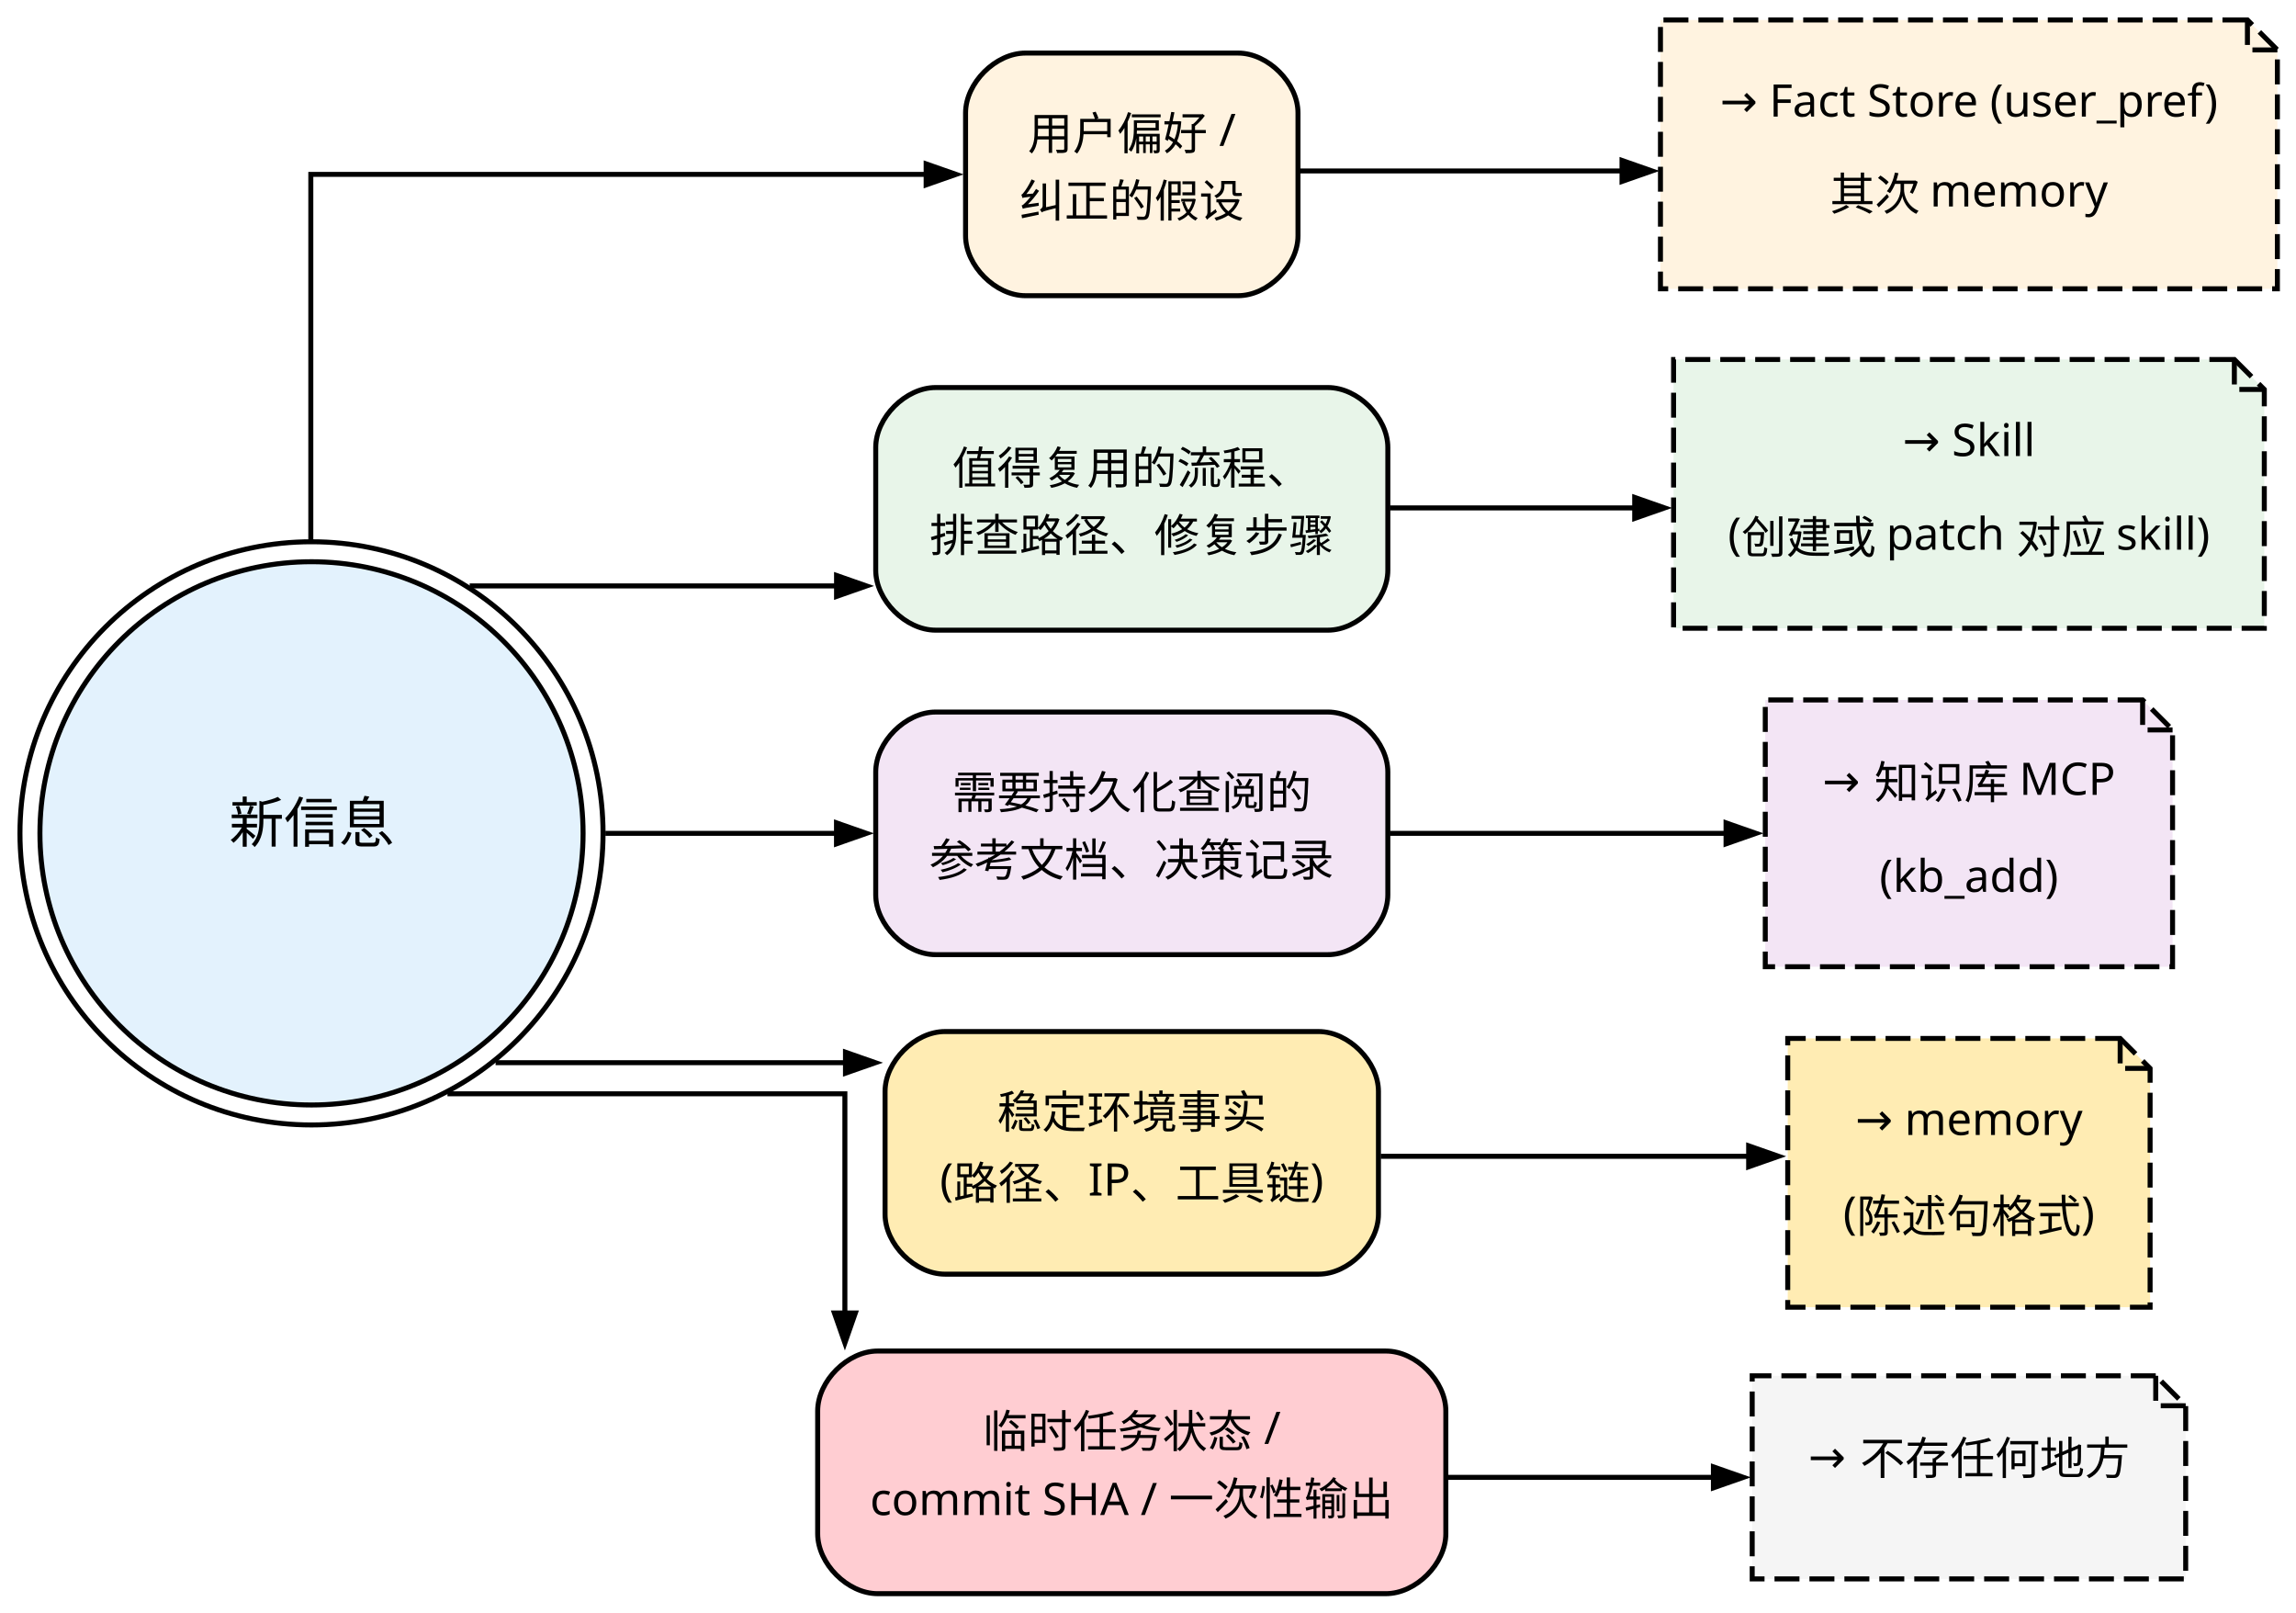
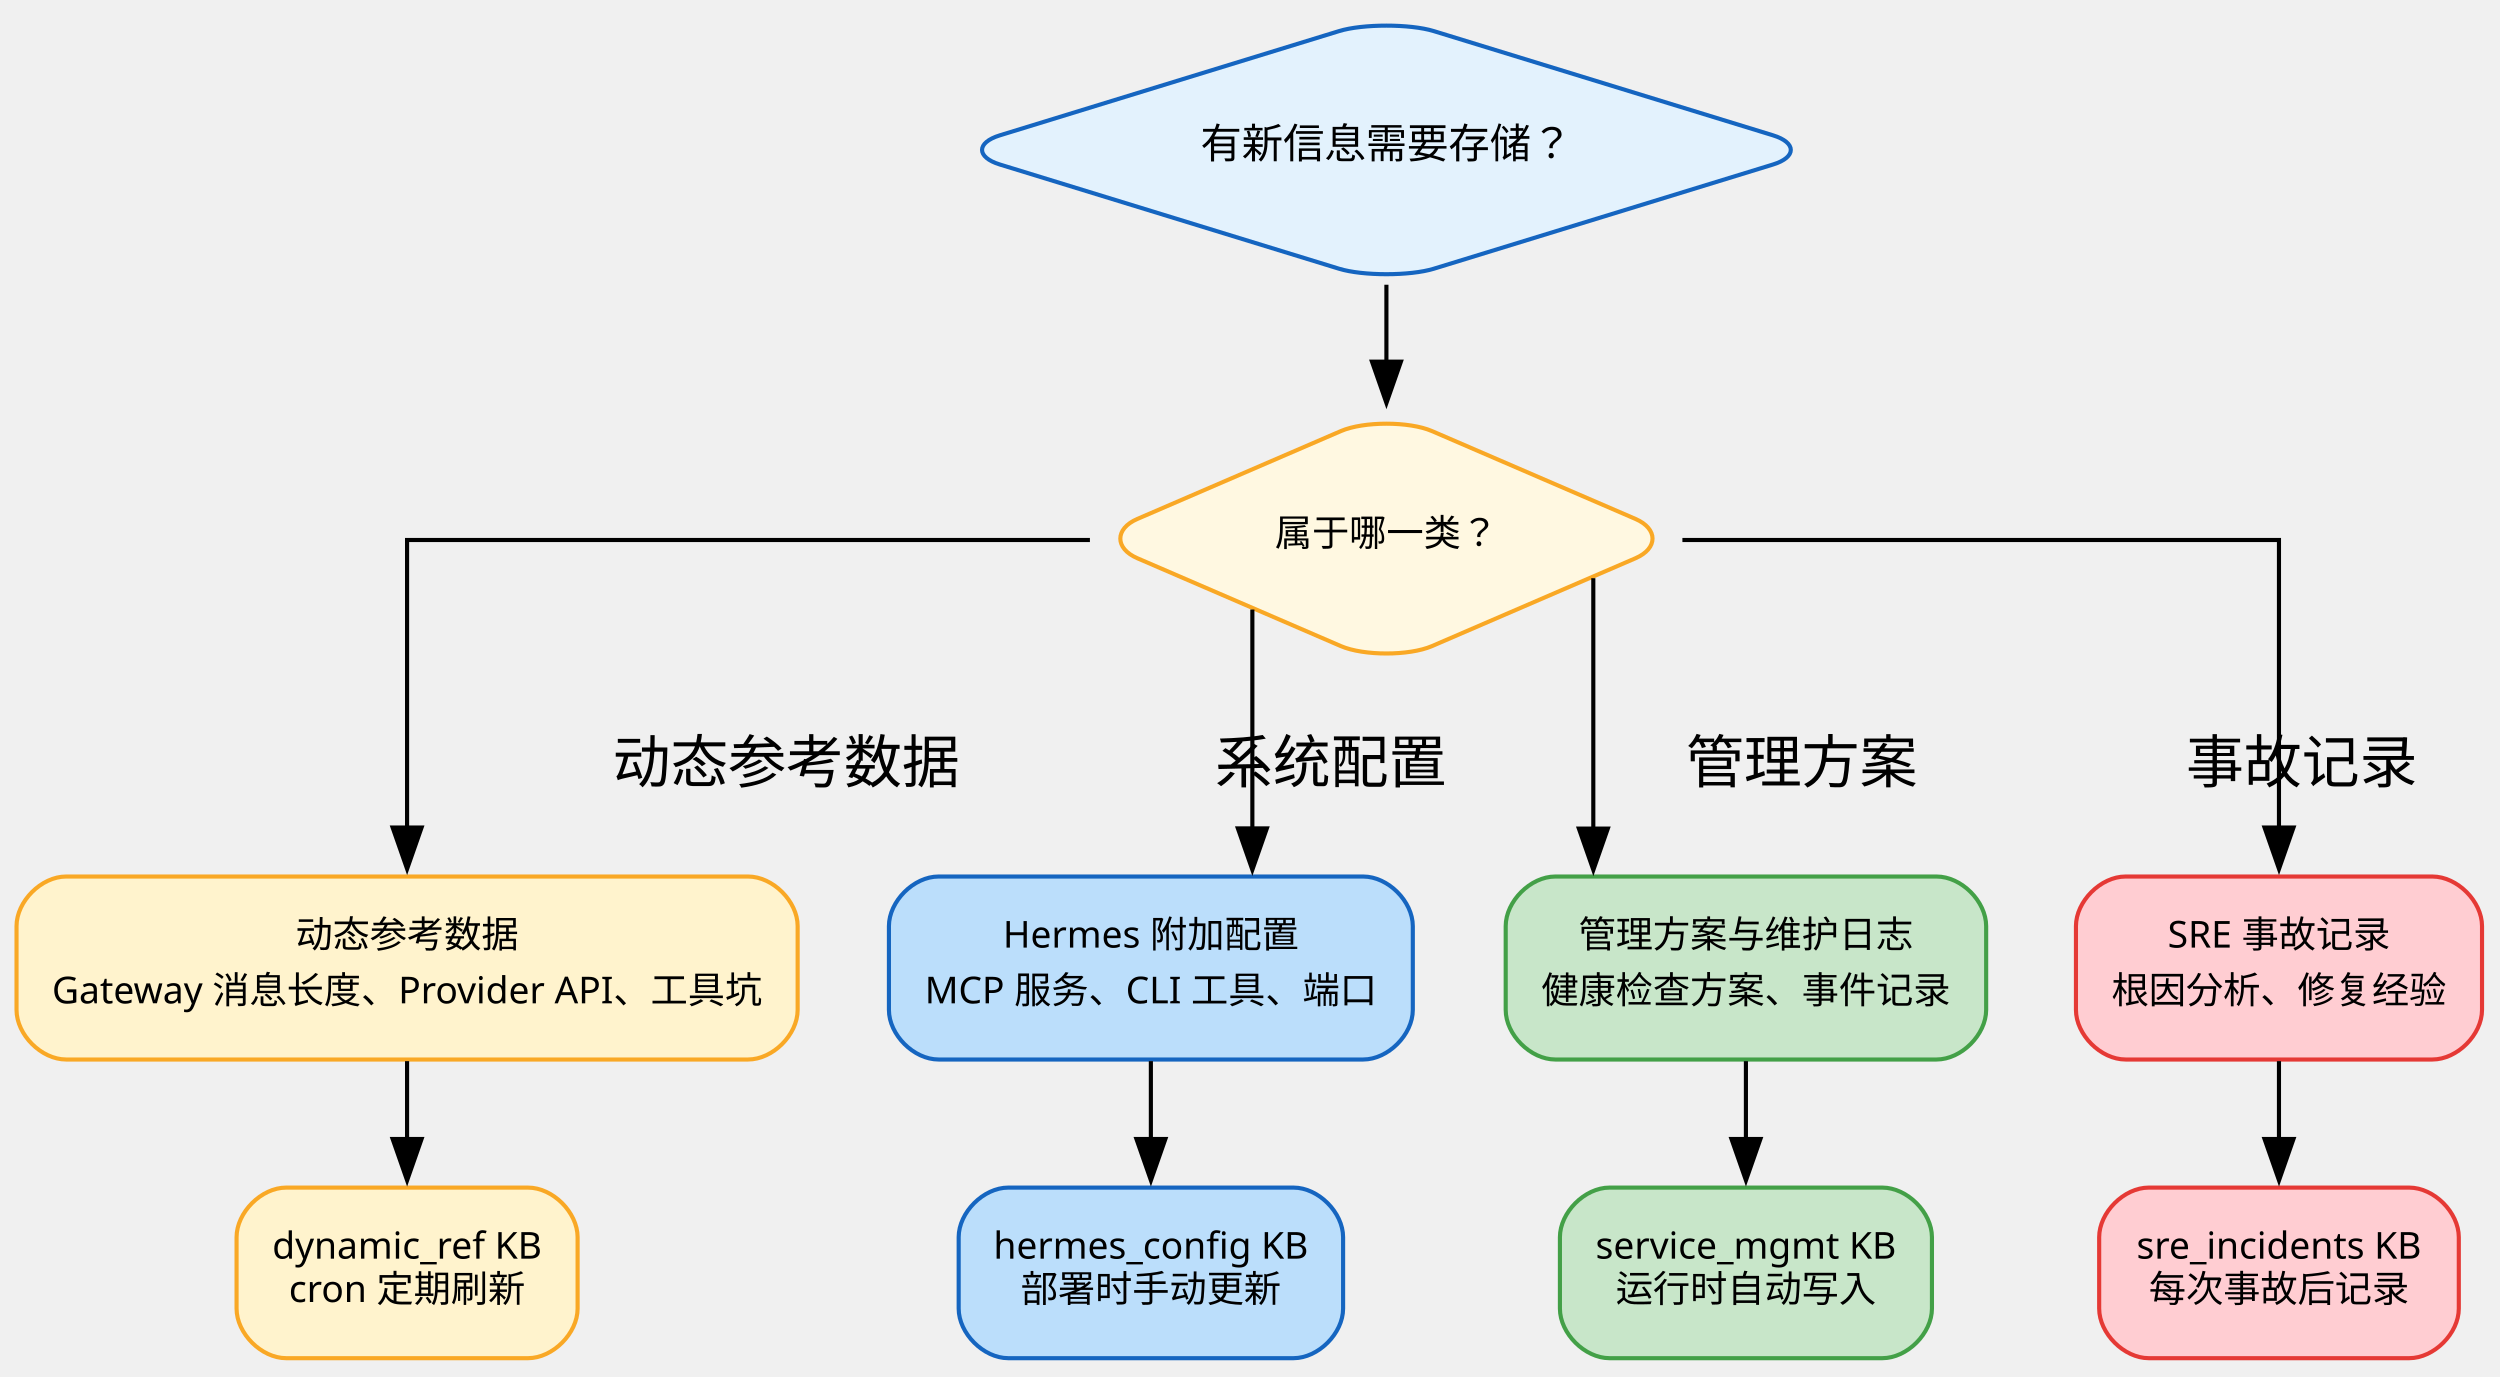
- <svg xmlns="http://www.w3.org/2000/svg" width="460pt" height="323pt" viewBox="0.00 0.00 460.00 323.00">
-   <g id="graph0" class="graph" transform="scale(1 1) rotate(0) translate(4 319.23)">
-     <polygon fill="white" stroke="none" points="-4,4 -4,-319.23 456.27,-319.23 456.27,4 -4,4" />
+ <svg xmlns="http://www.w3.org/2000/svg" width="605pt" height="333pt" viewBox="0.00 0.00 605.00 333.00">
+   <g id="graph0" class="graph" transform="scale(1 1) rotate(0) translate(4 328.68)">
    <g id="node1" class="node">
-       <ellipse fill="#e3f2fd" stroke="black" cx="58.41" cy="-152.3" rx="54.41" ry="54.41" />
-       <ellipse fill="none" stroke="black" cx="58.41" cy="-152.3" rx="58.41" ry="58.41" />
-       <text xml:space="preserve" text-anchor="middle" x="58.41" y="-150.48" font-family="sans-serif-Bold" font-size="11.00">新信息</text>
+       <path fill="#e3f2fd" stroke="#1565c0" d="M320.04,-321.15C320.04,-321.15 237.96,-295.93 237.96,-295.93 232.22,-294.16 232.22,-290.64 237.96,-288.87 237.96,-288.87 320.04,-263.65 320.04,-263.65 325.78,-261.88 337.25,-261.88 342.99,-263.65 342.99,-263.65 425.07,-288.87 425.07,-288.87 430.81,-290.64 430.81,-294.16 425.07,-295.93 425.07,-295.93 342.99,-321.15 342.99,-321.15 337.25,-322.92 325.78,-322.92 320.04,-321.15" />
+       <text xml:space="preserve" text-anchor="middle" x="331.51" y="-290.4" font-family="sans-serif" font-size="10.00">有新信息需要存储？</text>
    </g>
    <g id="node2" class="node">
-       <path fill="#fff3e0" stroke="black" d="M244.05,-308.6C244.05,-308.6 201.45,-308.6 201.45,-308.6 195.45,-308.6 189.45,-302.6 189.45,-296.6 189.45,-296.6 189.45,-272 189.45,-272 189.45,-266 195.45,-260 201.45,-260 201.45,-260 244.05,-260 244.05,-260 250.05,-260 256.05,-266 256.05,-272 256.05,-272 256.05,-296.6 256.05,-296.6 256.05,-302.6 250.05,-308.6 244.05,-308.6" />
-       <text xml:space="preserve" text-anchor="middle" x="222.75" y="-289.25" font-family="sans-serif" font-size="9.00">用户偏好 /</text>
-       <text xml:space="preserve" text-anchor="middle" x="222.75" y="-275.75" font-family="sans-serif" font-size="9.00">纠正的假设</text>
+       <path fill="#fff8e1" stroke="#f9a825" d="M320.5,-224.36C320.5,-224.36 271.25,-203.1 271.25,-203.1 265.74,-200.72 265.74,-195.96 271.25,-193.58 271.25,-193.58 320.5,-172.32 320.5,-172.32 326.01,-169.94 337.02,-169.94 342.53,-172.32 342.53,-172.32 391.78,-193.58 391.78,-193.58 397.29,-195.96 397.29,-200.72 391.78,-203.1 391.78,-203.1 342.53,-224.36 342.53,-224.36 337.02,-226.74 326.01,-226.74 320.5,-224.36" />
+       <text xml:space="preserve" text-anchor="middle" x="331.51" y="-196.54" font-family="sans-serif" font-size="9.00">属于哪一类？</text>
    </g>
    <g id="edge1" class="edge">
-       <path fill="none" stroke="black" d="M58.27,-210.97C58.27,-246.22 58.27,-284.3 58.27,-284.3 58.27,-284.3 181.55,-284.3 181.55,-284.3" />
-       <polygon fill="black" stroke="black" points="181.55,-286.4 187.55,-284.3 181.55,-282.2 181.55,-286.4" />
+       <path fill="none" stroke="black" d="M331.51,-259.77C331.51,-259.77 331.51,-241.16 331.51,-241.16" />
+       <polygon fill="black" stroke="black" points="335.02,-241.16 331.52,-231.16 328.02,-241.16 335.02,-241.16" />
    </g>
    <g id="node3" class="node">
-       <path fill="#e8f5e9" stroke="black" d="M262.05,-241.6C262.05,-241.6 183.45,-241.6 183.45,-241.6 177.45,-241.6 171.45,-235.6 171.45,-229.6 171.45,-229.6 171.45,-205 171.45,-205 171.45,-199 177.45,-193 183.45,-193 183.45,-193 262.05,-193 262.05,-193 268.05,-193 274.05,-199 274.05,-205 274.05,-205 274.05,-229.6 274.05,-229.6 274.05,-235.6 268.05,-241.6 262.05,-241.6" />
-       <text xml:space="preserve" text-anchor="middle" x="222.75" y="-222.25" font-family="sans-serif" font-size="9.00">值得复用的流程、</text>
-       <text xml:space="preserve" text-anchor="middle" x="222.75" y="-208.75" font-family="sans-serif" font-size="9.00">排查路径、修复步骤</text>
+       <path fill="#fff3cd" stroke="#f9a825" d="M177.03,-116.56C177.03,-116.56 12,-116.56 12,-116.56 6,-116.56 0,-110.56 0,-104.56 0,-104.56 0,-84.28 0,-84.28 0,-78.28 6,-72.28 12,-72.28 12,-72.28 177.03,-72.28 177.03,-72.28 183.03,-72.28 189.03,-78.28 189.03,-84.28 189.03,-84.28 189.03,-104.56 189.03,-104.56 189.03,-110.56 183.03,-116.56 177.03,-116.56" />
+       <text xml:space="preserve" text-anchor="middle" x="94.51" y="-99.37" font-family="sans-serif" font-size="9.00">动态参考数据</text>
+       <text xml:space="preserve" text-anchor="middle" x="94.51" y="-85.87" font-family="sans-serif" font-size="9.00">Gateway 消息长度、Provider API、工具坑</text>
    </g>
    <g id="edge2" class="edge">
-       <path fill="none" stroke="black" d="M90.1,-201.86C90.1,-201.86 163.6,-201.86 163.6,-201.86" />
-       <polygon fill="black" stroke="black" points="163.6,-203.96 169.6,-201.86 163.6,-199.76 163.6,-203.96" />
+       <path fill="none" stroke="black" d="M259.76,-198C190.01,-198 94.51,-198 94.51,-198 94.51,-198 94.51,-128.41 94.51,-128.41" />
+       <polygon fill="black" stroke="black" points="98.02,-128.41 94.52,-118.41 91.02,-128.41 98.02,-128.41" />
+       <text xml:space="preserve" text-anchor="middle" x="186.26" y="-139.26" font-family="Times,serif" font-size="14.00">动态参考数据</text>
    </g>
    <g id="node4" class="node">
-       <path fill="#f3e5f5" stroke="black" d="M262.05,-176.6C262.05,-176.6 183.45,-176.6 183.45,-176.6 177.45,-176.6 171.45,-170.6 171.45,-164.6 171.45,-164.6 171.45,-140 171.45,-140 171.45,-134 177.45,-128 183.45,-128 183.45,-128 262.05,-128 262.05,-128 268.05,-128 274.05,-134 274.05,-140 274.05,-140 274.05,-164.6 274.05,-164.6 274.05,-170.6 268.05,-176.6 262.05,-176.6" />
-       <text xml:space="preserve" text-anchor="middle" x="222.75" y="-157.25" font-family="sans-serif" font-size="9.00">需要持久化查阅的</text>
-       <text xml:space="preserve" text-anchor="middle" x="222.75" y="-143.75" font-family="sans-serif" font-size="9.00">参考文档、决策记录</text>
+       <path fill="#bbdefb" stroke="#1565c0" d="M325.9,-116.56C325.9,-116.56 223.12,-116.56 223.12,-116.56 217.12,-116.56 211.12,-110.56 211.12,-104.56 211.12,-104.56 211.12,-84.28 211.12,-84.28 211.12,-78.28 217.12,-72.28 223.12,-72.28 223.12,-72.28 325.9,-72.28 325.9,-72.28 331.9,-72.28 337.9,-78.28 337.9,-84.28 337.9,-84.28 337.9,-104.56 337.9,-104.56 337.9,-110.56 331.9,-116.56 325.9,-116.56" />
+       <text xml:space="preserve" text-anchor="middle" x="274.51" y="-99.37" font-family="sans-serif" font-size="9.00">Hermes 附加配置</text>
+       <text xml:space="preserve" text-anchor="middle" x="274.51" y="-85.87" font-family="sans-serif" font-size="9.00">MCP 服务、CLI 工具、端口</text>
    </g>
    <g id="edge3" class="edge">
-       <path fill="none" stroke="black" d="M117.28,-152.3C117.28,-152.3 163.59,-152.3 163.59,-152.3" />
-       <polygon fill="black" stroke="black" points="163.59,-154.4 169.59,-152.3 163.59,-150.2 163.59,-154.4" />
+       <path fill="none" stroke="black" d="M299.07,-181.18C299.07,-181.18 299.07,-128.2 299.07,-128.2" />
+       <polygon fill="black" stroke="black" points="302.57,-128.2 299.07,-118.2 295.57,-128.2 302.57,-128.2" />
+       <text xml:space="preserve" text-anchor="middle" x="318.01" y="-139.26" font-family="Times,serif" font-size="14.00">系统配置</text>
    </g>
    <g id="node5" class="node">
-       <path fill="#ffecb3" stroke="black" d="M260.17,-112.6C260.17,-112.6 185.32,-112.6 185.32,-112.6 179.32,-112.6 173.32,-106.6 173.32,-100.6 173.32,-100.6 173.32,-76 173.32,-76 173.32,-70 179.32,-64 185.32,-64 185.32,-64 260.17,-64 260.17,-64 266.17,-64 272.17,-70 272.17,-76 272.17,-76 272.17,-100.6 272.17,-100.6 272.17,-106.6 266.17,-112.6 260.17,-112.6" />
-       <text xml:space="preserve" text-anchor="middle" x="222.75" y="-93.25" font-family="sans-serif" font-size="9.00">稳定环境事实</text>
-       <text xml:space="preserve" text-anchor="middle" x="222.75" y="-79.75" font-family="sans-serif" font-size="9.00">(路径、IP、工具链)</text>
+       <path fill="#c8e6c9" stroke="#43a047" d="M464.65,-116.56C464.65,-116.56 372.38,-116.56 372.38,-116.56 366.38,-116.56 360.38,-110.56 360.38,-104.56 360.38,-104.56 360.38,-84.28 360.38,-84.28 360.38,-78.28 366.38,-72.28 372.38,-72.28 372.38,-72.28 464.65,-72.28 464.65,-72.28 470.65,-72.28 476.65,-78.28 476.65,-84.28 476.65,-84.28 476.65,-104.56 476.65,-104.56 476.65,-110.56 470.65,-116.56 464.65,-116.56" />
+       <text xml:space="preserve" text-anchor="middle" x="418.51" y="-99.37" font-family="sans-serif" font-size="9.00">管理方案与维护日志</text>
+       <text xml:space="preserve" text-anchor="middle" x="418.51" y="-85.87" font-family="sans-serif" font-size="9.00">健康检查方案、事件记录</text>
    </g>
    <g id="edge4" class="edge">
-       <path fill="none" stroke="black" d="M95.29,-106.36C95.29,-106.36 165.39,-106.36 165.39,-106.36" />
-       <polygon fill="black" stroke="black" points="165.39,-108.46 171.39,-106.36 165.39,-104.26 165.39,-108.46" />
+       <path fill="none" stroke="black" d="M381.58,-188.75C381.58,-188.75 381.58,-128.16 381.58,-128.16" />
+       <polygon fill="black" stroke="black" points="385.09,-128.16 381.59,-118.16 378.09,-128.16 385.09,-128.16" />
+       <text xml:space="preserve" text-anchor="middle" x="432.01" y="-139.26" font-family="Times,serif" font-size="14.00">管理方案</text>
    </g>
    <g id="node6" class="node">
-       <path fill="#ffcdd2" stroke="black" d="M273.67,-48.6C273.67,-48.6 171.82,-48.6 171.82,-48.6 165.82,-48.6 159.82,-42.6 159.82,-36.6 159.82,-36.6 159.82,-12 159.82,-12 159.82,-6 165.82,0 171.82,0 171.82,0 273.67,0 273.67,0 279.67,0 285.67,-6 285.67,-12 285.67,-12 285.67,-36.6 285.67,-36.6 285.67,-42.6 279.67,-48.6 273.67,-48.6" />
-       <text xml:space="preserve" text-anchor="middle" x="222.75" y="-29.25" font-family="sans-serif" font-size="9.00">临时任务状态 /</text>
-       <text xml:space="preserve" text-anchor="middle" x="222.75" y="-15.75" font-family="sans-serif" font-size="9.00">commit SHA / 一次性输出</text>
+       <path fill="#ffcdd2" stroke="#e53935" d="M584.65,-116.56C584.65,-116.56 510.38,-116.56 510.38,-116.56 504.38,-116.56 498.38,-110.56 498.38,-104.56 498.38,-104.56 498.38,-84.28 498.38,-84.28 498.38,-78.28 504.38,-72.28 510.38,-72.28 510.38,-72.28 584.65,-72.28 584.65,-72.28 590.65,-72.28 596.65,-78.28 596.65,-84.28 596.65,-84.28 596.65,-104.56 596.65,-104.56 596.65,-110.56 590.65,-116.56 584.65,-116.56" />
+       <text xml:space="preserve" text-anchor="middle" x="547.51" y="-99.37" font-family="sans-serif" font-size="9.00">SRE 事故记录</text>
+       <text xml:space="preserve" text-anchor="middle" x="547.51" y="-85.87" font-family="sans-serif" font-size="9.00">根因分析、修复经验</text>
    </g>
    <g id="edge5" class="edge">
-       <path fill="none" stroke="black" d="M85.65,-100.13C117.31,-100.13 165.27,-100.13 165.27,-100.13 165.27,-100.13 165.27,-56.22 165.27,-56.22" />
-       <polygon fill="black" stroke="black" points="167.37,-56.22 165.27,-50.22 163.17,-56.22 167.37,-56.22" />
+       <path fill="none" stroke="black" d="M403.14,-198C466.02,-198 547.51,-198 547.51,-198 547.51,-198 547.51,-128.41 547.51,-128.41" />
+       <polygon fill="black" stroke="black" points="551.02,-128.41 547.52,-118.41 544.02,-128.41 551.02,-128.41" />
+       <text xml:space="preserve" text-anchor="middle" x="553.01" y="-139.26" font-family="Times,serif" font-size="14.00">事故记录</text>
    </g>
    <g id="node7" class="node">
-       <polygon fill="#fff3e0" stroke="black" stroke-dasharray="5,2" points="446.27,-315.23 328.67,-315.23 328.67,-261.38 452.27,-261.38 452.27,-309.23 446.27,-315.23" />
-       <polyline fill="none" stroke="black" stroke-dasharray="5,2" points="446.27,-315.23 446.27,-309.23" />
-       <polyline fill="none" stroke="black" stroke-dasharray="5,2" points="452.27,-309.23 446.27,-309.23" />
-       <text xml:space="preserve" text-anchor="middle" x="390.47" y="-295.88" font-family="sans-serif" font-size="9.00">→ Fact Store (user_pref)</text>
-       <text xml:space="preserve" text-anchor="middle" x="390.47" y="-277.12" font-family="sans-serif" font-size="9.00">其次 memory</text>
+       <path fill="#fff3cd" stroke="#f9a825" d="M123.78,-41.28C123.78,-41.28 65.25,-41.28 65.25,-41.28 59.25,-41.28 53.25,-35.28 53.25,-29.28 53.25,-29.28 53.25,-12 53.25,-12 53.25,-6 59.25,0 65.25,0 65.25,0 123.78,0 123.78,0 129.78,0 135.78,-6 135.78,-12 135.78,-12 135.78,-29.28 135.78,-29.28 135.78,-35.28 129.78,-41.28 123.78,-41.28" />
+       <text xml:space="preserve" text-anchor="middle" x="94.51" y="-24.09" font-family="sans-serif" font-size="9.00">dynamic_ref KB</text>
+       <text xml:space="preserve" text-anchor="middle" x="94.51" y="-13.59" font-family="sans-serif" font-size="9.00">cron 定期刷新</text>
    </g>
    <g id="edge6" class="edge">
-       <path fill="none" stroke="black" d="M256.29,-284.99C256.29,-284.99 320.97,-284.99 320.97,-284.99" />
-       <polygon fill="black" stroke="black" points="320.97,-287.09 326.97,-284.99 320.97,-282.89 320.97,-287.09" />
+       <path fill="none" stroke="black" d="M94.51,-71.88C94.51,-71.88 94.51,-53.04 94.51,-53.04" />
+       <polygon fill="black" stroke="black" points="98.02,-53.04 94.52,-43.04 91.02,-53.04 98.02,-53.04" />
    </g>
    <g id="node8" class="node">
-       <polygon fill="#e8f5e9" stroke="black" stroke-dasharray="5,2" points="443.65,-247.22 331.3,-247.22 331.3,-193.38 449.65,-193.38 449.65,-241.22 443.65,-247.22" />
-       <polyline fill="none" stroke="black" stroke-dasharray="5,2" points="443.65,-247.22 443.65,-241.22" />
-       <polyline fill="none" stroke="black" stroke-dasharray="5,2" points="449.65,-241.22 443.65,-241.22" />
-       <text xml:space="preserve" text-anchor="middle" x="390.47" y="-227.88" font-family="sans-serif" font-size="9.00">→ Skill</text>
-       <text xml:space="preserve" text-anchor="middle" x="390.47" y="-209.12" font-family="sans-serif" font-size="9.00">(创建或 patch 对应 skill)</text>
+       <path fill="#bbdefb" stroke="#1565c0" d="M309.03,-41.28C309.03,-41.28 240,-41.28 240,-41.28 234,-41.28 228,-35.28 228,-29.28 228,-29.28 228,-12 228,-12 228,-6 234,0 240,0 240,0 309.03,0 309.03,0 315.03,0 321.03,-6 321.03,-12 321.03,-12 321.03,-29.28 321.03,-29.28 321.03,-35.28 315.03,-41.28 309.03,-41.28" />
+       <text xml:space="preserve" text-anchor="middle" x="274.51" y="-24.09" font-family="sans-serif" font-size="9.00">hermes_config KB</text>
+       <text xml:space="preserve" text-anchor="middle" x="274.51" y="-13.59" font-family="sans-serif" font-size="9.00">部署时手动更新</text>
    </g>
    <g id="edge7" class="edge">
-       <path fill="none" stroke="black" d="M274.44,-217.49C274.44,-217.49 323.51,-217.49 323.51,-217.49" />
-       <polygon fill="black" stroke="black" points="323.51,-219.59 329.51,-217.49 323.51,-215.39 323.51,-219.59" />
+       <path fill="none" stroke="black" d="M274.51,-71.88C274.51,-71.88 274.51,-53.04 274.51,-53.04" />
+       <polygon fill="black" stroke="black" points="278.02,-53.04 274.52,-43.04 271.02,-53.04 278.02,-53.04" />
    </g>
    <g id="node9" class="node">
-       <polygon fill="#f3e5f5" stroke="black" stroke-dasharray="5,2" points="425.27,-179.02 349.67,-179.02 349.67,-125.58 431.27,-125.58 431.27,-173.02 425.27,-179.02" />
-       <polyline fill="none" stroke="black" stroke-dasharray="5,2" points="425.27,-179.02 425.27,-173.02" />
-       <polyline fill="none" stroke="black" stroke-dasharray="5,2" points="431.27,-173.02 425.27,-173.02" />
-       <text xml:space="preserve" text-anchor="middle" x="390.47" y="-159.67" font-family="sans-serif" font-size="9.00">→ 知识库 MCP</text>
-       <text xml:space="preserve" text-anchor="middle" x="390.47" y="-140.58" font-family="sans-serif" font-size="9.00">(kb_add)</text>
+       <path fill="#c8e6c9" stroke="#43a047" d="M451.53,-41.28C451.53,-41.28 385.5,-41.28 385.5,-41.28 379.5,-41.28 373.5,-35.28 373.5,-29.28 373.5,-29.28 373.5,-12 373.5,-12 373.5,-6 379.5,0 385.5,0 385.5,0 451.53,0 451.53,0 457.53,0 463.53,-6 463.53,-12 463.53,-12 463.53,-29.28 463.53,-29.28 463.53,-35.28 457.53,-41.28 451.53,-41.28" />
+       <text xml:space="preserve" text-anchor="middle" x="418.51" y="-24.09" font-family="sans-serif" font-size="9.00">service_mgmt KB</text>
+       <text xml:space="preserve" text-anchor="middle" x="418.51" y="-13.59" font-family="sans-serif" font-size="9.00">运行时自动写入</text>
    </g>
    <g id="edge8" class="edge">
-       <path fill="none" stroke="black" d="M274.44,-152.3C274.44,-152.3 341.81,-152.3 341.81,-152.3" />
-       <polygon fill="black" stroke="black" points="341.81,-154.4 347.81,-152.3 341.81,-150.2 341.81,-154.4" />
+       <path fill="none" stroke="black" d="M418.51,-71.88C418.51,-71.88 418.51,-53.04 418.51,-53.04" />
+       <polygon fill="black" stroke="black" points="422.02,-53.04 418.52,-43.04 415.02,-53.04 422.02,-53.04" />
    </g>
    <g id="node10" class="node">
-       <polygon fill="#ffecb3" stroke="black" stroke-dasharray="5,2" points="420.77,-111.22 354.17,-111.22 354.17,-57.38 426.77,-57.38 426.77,-105.22 420.77,-111.22" />
-       <polyline fill="none" stroke="black" stroke-dasharray="5,2" points="420.77,-111.22 420.77,-105.22" />
-       <polyline fill="none" stroke="black" stroke-dasharray="5,2" points="426.77,-105.22 420.77,-105.22" />
-       <text xml:space="preserve" text-anchor="middle" x="390.47" y="-91.88" font-family="sans-serif" font-size="9.00">→ memory</text>
-       <text xml:space="preserve" text-anchor="middle" x="390.47" y="-73.12" font-family="sans-serif" font-size="9.00">(陈述句格式)</text>
+       <path fill="#ffcdd2" stroke="#e53935" d="M579.03,-41.28C579.03,-41.28 516,-41.28 516,-41.28 510,-41.28 504,-35.28 504,-29.28 504,-29.28 504,-12 504,-12 504,-6 510,0 516,0 516,0 579.03,0 579.03,0 585.03,0 591.03,-6 591.03,-12 591.03,-12 591.03,-29.28 591.03,-29.28 591.03,-35.28 585.03,-41.28 579.03,-41.28" />
+       <text xml:space="preserve" text-anchor="middle" x="547.51" y="-24.09" font-family="sans-serif" font-size="9.00">sre_incidents KB</text>
+       <text xml:space="preserve" text-anchor="middle" x="547.51" y="-13.59" font-family="sans-serif" font-size="9.00">每次事故后记录</text>
    </g>
    <g id="edge9" class="edge">
-       <path fill="none" stroke="black" d="M272.62,-87.61C272.62,-87.61 346.34,-87.61 346.34,-87.61" />
-       <polygon fill="black" stroke="black" points="346.34,-89.71 352.34,-87.61 346.34,-85.51 346.34,-89.71" />
-     </g>
-     <g id="node11" class="node">
-       <polygon fill="#f5f5f5" stroke="black" stroke-dasharray="5,2" points="427.9,-43.64 347.05,-43.64 347.05,-2.96 433.9,-2.96 433.9,-37.64 427.9,-43.64" />
-       <polyline fill="none" stroke="black" stroke-dasharray="5,2" points="427.9,-43.64 427.9,-37.64" />
-       <polyline fill="none" stroke="black" stroke-dasharray="5,2" points="433.9,-37.64 427.9,-37.64" />
-       <text xml:space="preserve" text-anchor="middle" x="390.47" y="-24.29" font-family="sans-serif" font-size="9.00">→ 不存任何地方</text>
-     </g>
-     <g id="edge10" class="edge">
-       <path fill="none" stroke="black" d="M286.16,-23.3C286.16,-23.3 339.28,-23.3 339.28,-23.3" />
-       <polygon fill="black" stroke="black" points="339.28,-25.4 345.28,-23.3 339.28,-21.2 339.28,-25.4" />
+       <path fill="none" stroke="black" d="M547.51,-71.88C547.51,-71.88 547.51,-53.04 547.51,-53.04" />
+       <polygon fill="black" stroke="black" points="551.02,-53.04 547.52,-43.04 544.02,-53.04 551.02,-53.04" />
    </g>
  </g>
</svg>
